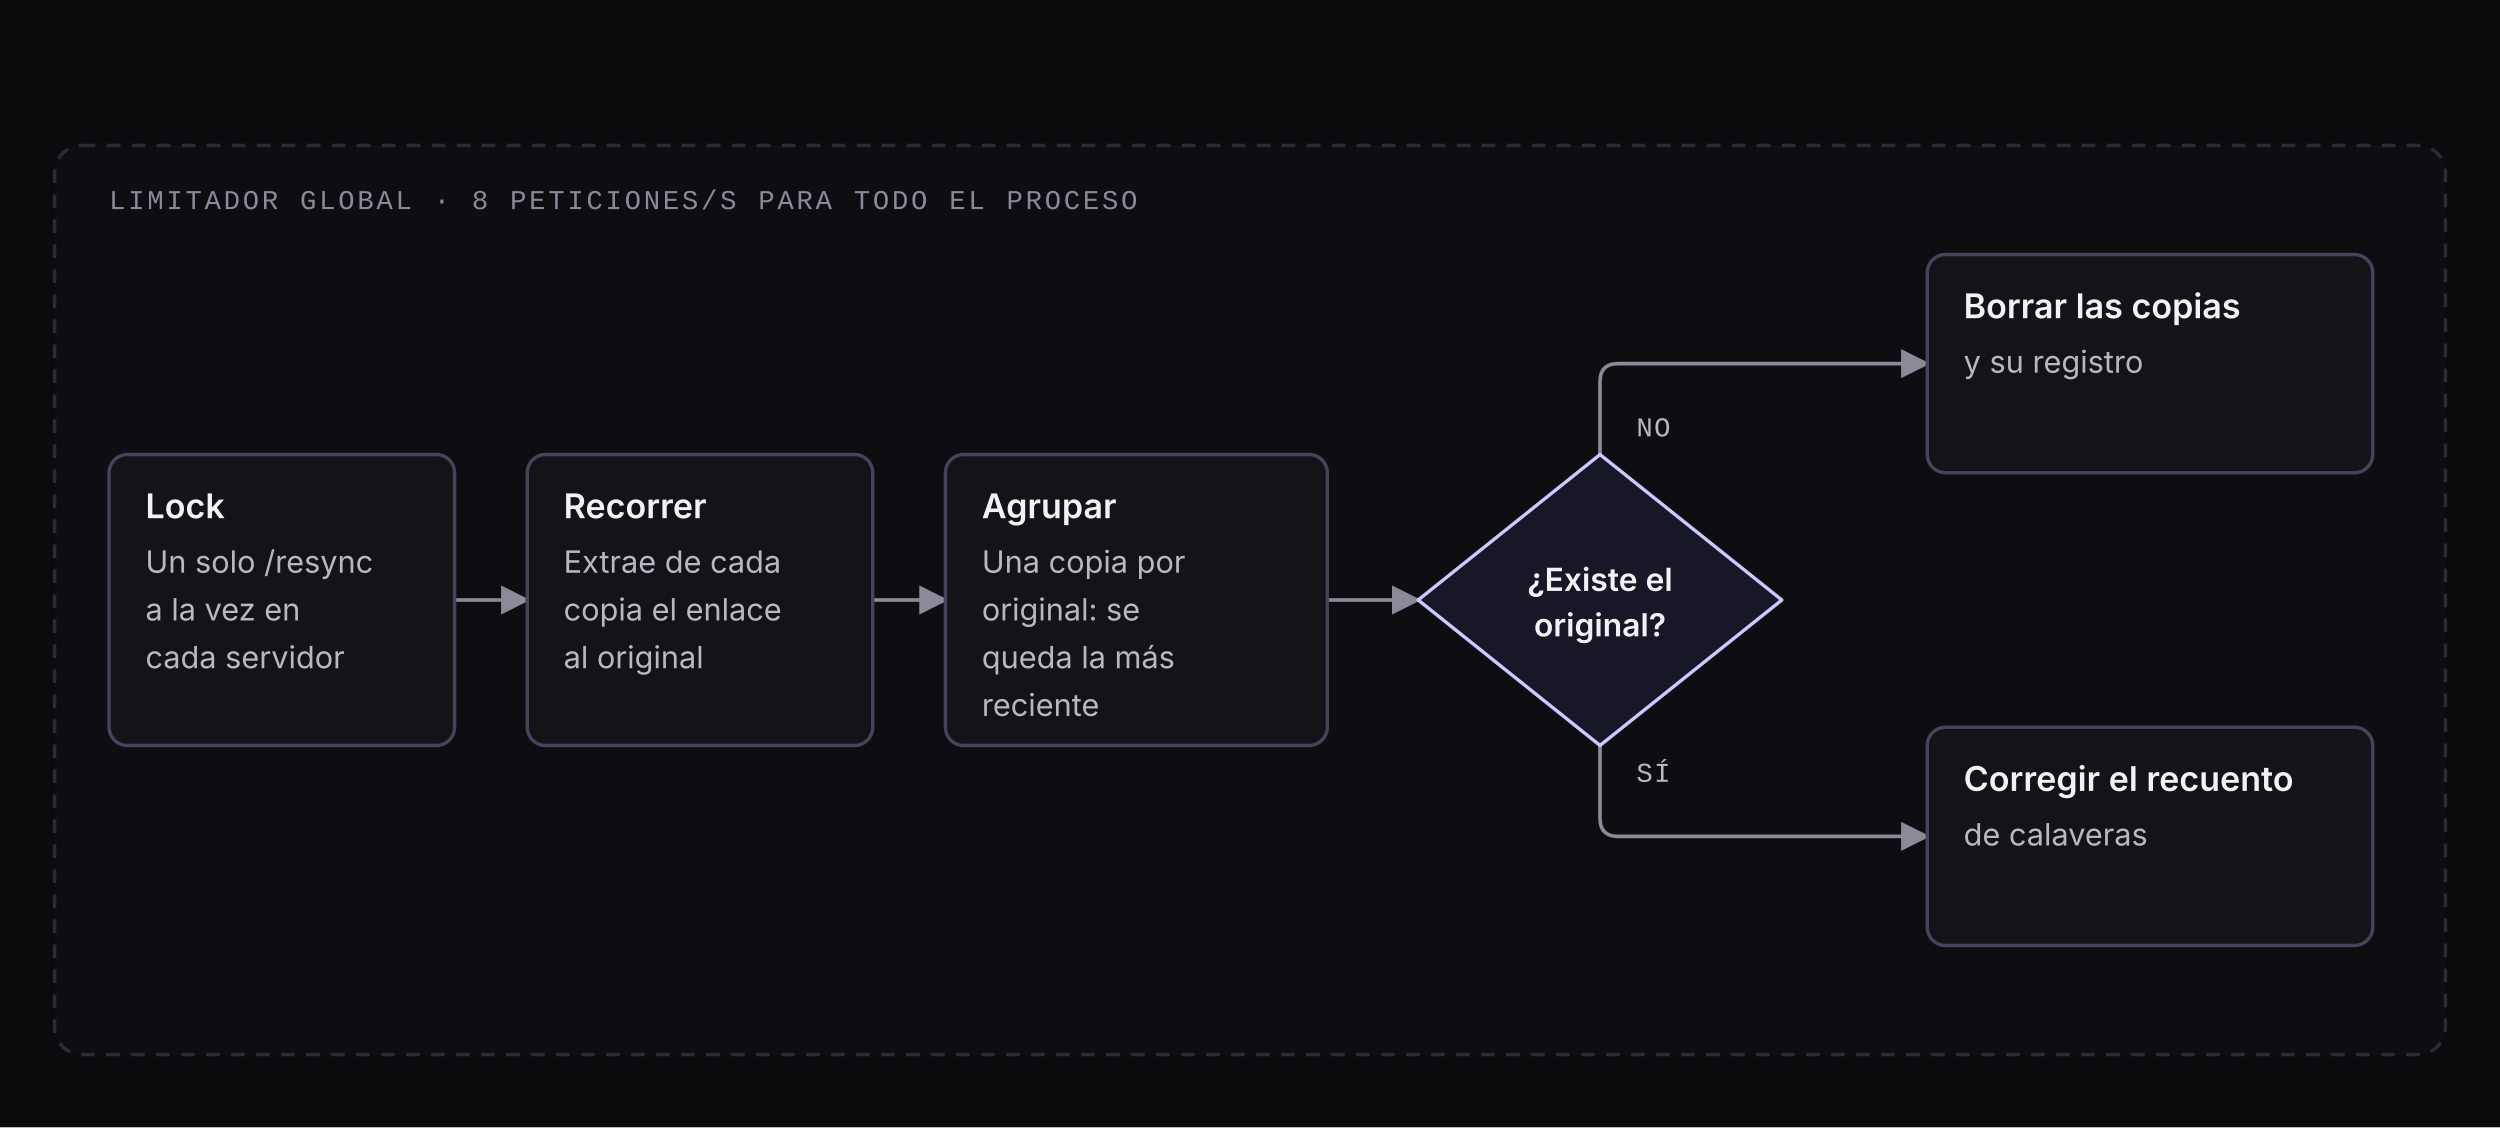
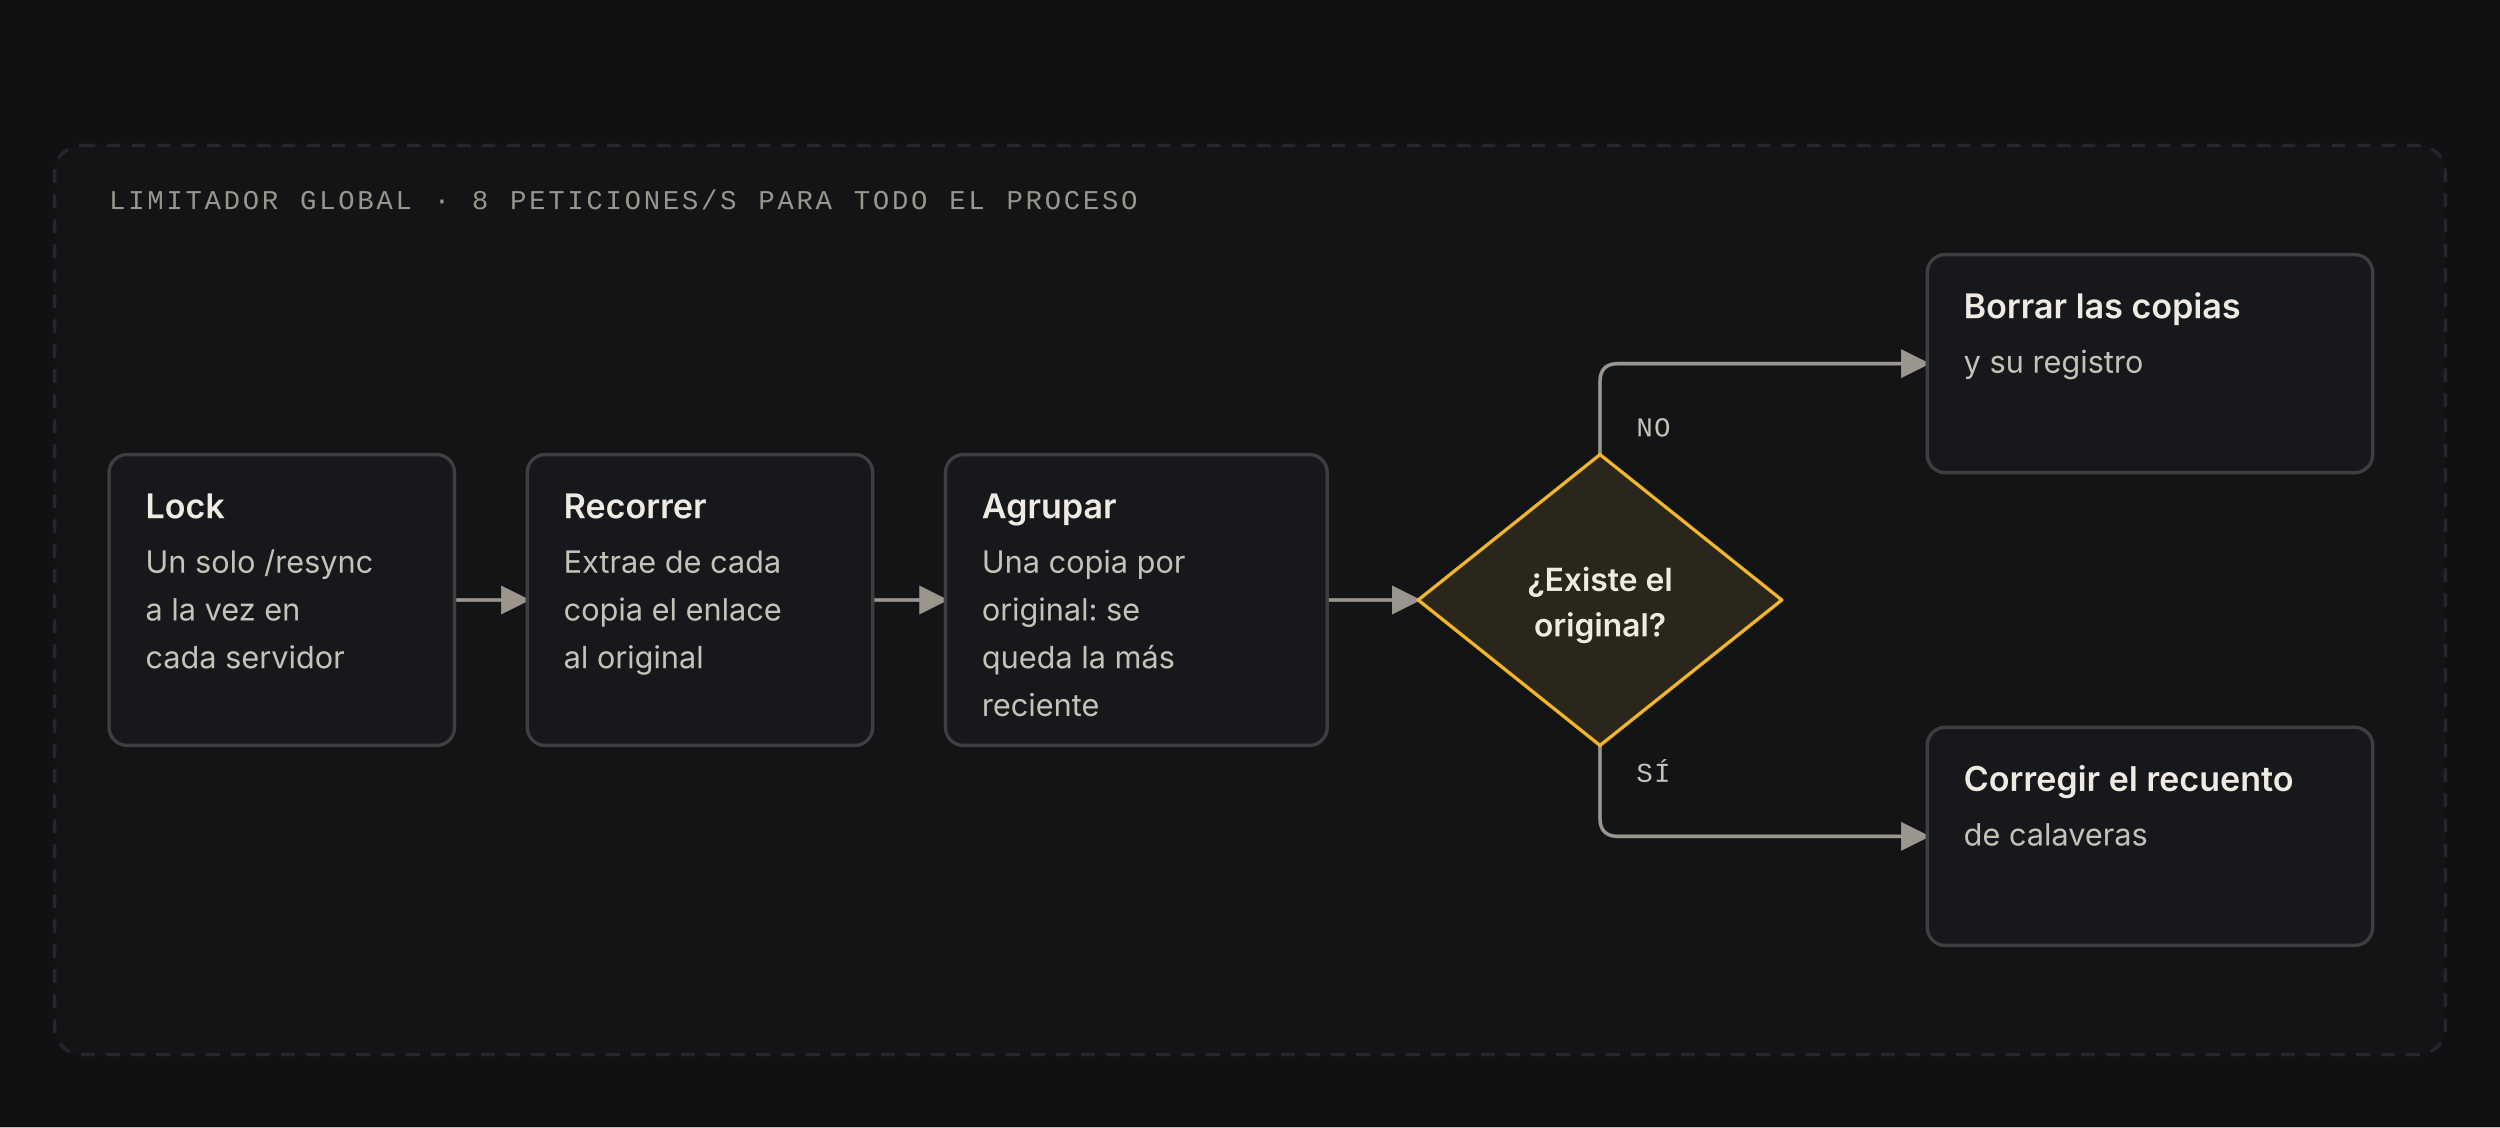
<svg xmlns="http://www.w3.org/2000/svg" width="1100" height="496" viewBox="0 0 1100 496" role="img" aria-labelledby="resync-title resync-desc">
  <defs>
    <marker id="arrow" viewBox="0 0 10 10" refX="9" refY="5" markerWidth="8" markerHeight="8" orient="auto-start-reverse">
-       <path d="M0 0 L10 5 L0 10 z" fill="#8a8a99" />
+       <path d="M0 0 L10 5 L0 10 z" fill="#9a968d" />
    </marker>
    <marker id="arrow-acc" viewBox="0 0 10 10" refX="9" refY="5" markerWidth="8" markerHeight="8" orient="auto-start-reverse">
-       <path d="M0 0 L10 5 L0 10 z" fill="#c9caff" />
+       <path d="M0 0 L10 5 L0 10 z" fill="#f2b62a" />
    </marker>
  </defs>
-   <rect width="1100" height="496" fill="#0b0b0e" />
-   <rect x="24" y="64" width="1052" height="400" rx="12" fill="#0e0e12" stroke="#2b2b36" stroke-width="1.5" stroke-dasharray="6 5" />
-   <text x="48" y="92" font-family="'Geist Mono','SF Mono',Consolas,'Liberation Mono',monospace" font-size="12" font-weight="500" fill="#8a8a99" text-anchor="start" letter-spacing="1.2">LIMITADOR GLOBAL · 8 PETICIONES/S PARA TODO EL PROCESO</text>
-   <path d="M200 264 H232" fill="none" stroke="#8a8a99" stroke-width="1.6" marker-end="url(#arrow)" />
-   <path d="M384 264 H416" fill="none" stroke="#8a8a99" stroke-width="1.6" marker-end="url(#arrow)" />
-   <path d="M584 264 H624" fill="none" stroke="#8a8a99" stroke-width="1.6" marker-end="url(#arrow)" />
-   <path d="M704 200 V168 q0 -8 8 -8 H848" fill="none" stroke="#8a8a99" stroke-width="1.6" marker-end="url(#arrow)" />
-   <path d="M704 328 V360 q0 8 8 8 H848" fill="none" stroke="#8a8a99" stroke-width="1.6" marker-end="url(#arrow)" />
-   <rect x="714" y="176" width="28" height="22" rx="2" fill="#0e0e12" />
-   <text x="720" y="192" font-family="'Geist Mono','SF Mono',Consolas,'Liberation Mono',monospace" font-size="12" font-weight="400" fill="#b8b8c3" text-anchor="start" letter-spacing="0.6">NO</text>
-   <rect x="714" y="328" width="28" height="22" rx="2" fill="#0e0e12" />
-   <text x="720" y="344" font-family="'Geist Mono','SF Mono',Consolas,'Liberation Mono',monospace" font-size="12" font-weight="400" fill="#b8b8c3" text-anchor="start" letter-spacing="0.6">SÍ</text>
-   <rect id="r1" x="48" y="200" width="152" height="128" rx="8" fill="#131318" stroke="#44445a" stroke-width="1.5" />
-   <text x="64" y="228" font-family="Geist,Inter,'Segoe UI',Helvetica,Arial,sans-serif" font-size="15" font-weight="600" fill="#f2f2f5" text-anchor="start" letter-spacing="0" data-in="r1">Lock</text>
-   <text x="64" y="252" font-family="Geist,Inter,'Segoe UI',Helvetica,Arial,sans-serif" font-size="13.5" font-weight="400" fill="#b8b8c3" text-anchor="start" letter-spacing="0" data-in="r1">Un solo /resync</text>
-   <text x="64" y="273" font-family="Geist,Inter,'Segoe UI',Helvetica,Arial,sans-serif" font-size="13.5" font-weight="400" fill="#b8b8c3" text-anchor="start" letter-spacing="0" data-in="r1">a la vez en</text>
-   <text x="64" y="294" font-family="Geist,Inter,'Segoe UI',Helvetica,Arial,sans-serif" font-size="13.5" font-weight="400" fill="#b8b8c3" text-anchor="start" letter-spacing="0" data-in="r1">cada servidor</text>
-   <rect id="r2" x="232" y="200" width="152" height="128" rx="8" fill="#131318" stroke="#44445a" stroke-width="1.5" />
-   <text x="248" y="228" font-family="Geist,Inter,'Segoe UI',Helvetica,Arial,sans-serif" font-size="15" font-weight="600" fill="#f2f2f5" text-anchor="start" letter-spacing="0" data-in="r2">Recorrer</text>
-   <text x="248" y="252" font-family="Geist,Inter,'Segoe UI',Helvetica,Arial,sans-serif" font-size="13.5" font-weight="400" fill="#b8b8c3" text-anchor="start" letter-spacing="0" data-in="r2">Extrae de cada</text>
-   <text x="248" y="273" font-family="Geist,Inter,'Segoe UI',Helvetica,Arial,sans-serif" font-size="13.5" font-weight="400" fill="#b8b8c3" text-anchor="start" letter-spacing="0" data-in="r2">copia el enlace</text>
-   <text x="248" y="294" font-family="Geist,Inter,'Segoe UI',Helvetica,Arial,sans-serif" font-size="13.5" font-weight="400" fill="#b8b8c3" text-anchor="start" letter-spacing="0" data-in="r2">al original</text>
-   <rect id="r3" x="416" y="200" width="168" height="128" rx="8" fill="#131318" stroke="#44445a" stroke-width="1.5" />
-   <text x="432" y="228" font-family="Geist,Inter,'Segoe UI',Helvetica,Arial,sans-serif" font-size="15" font-weight="600" fill="#f2f2f5" text-anchor="start" letter-spacing="0" data-in="r3">Agrupar</text>
-   <text x="432" y="252" font-family="Geist,Inter,'Segoe UI',Helvetica,Arial,sans-serif" font-size="13.5" font-weight="400" fill="#b8b8c3" text-anchor="start" letter-spacing="0" data-in="r3">Una copia por</text>
-   <text x="432" y="273" font-family="Geist,Inter,'Segoe UI',Helvetica,Arial,sans-serif" font-size="13.5" font-weight="400" fill="#b8b8c3" text-anchor="start" letter-spacing="0" data-in="r3">original: se</text>
-   <text x="432" y="294" font-family="Geist,Inter,'Segoe UI',Helvetica,Arial,sans-serif" font-size="13.5" font-weight="400" fill="#b8b8c3" text-anchor="start" letter-spacing="0" data-in="r3">queda la más</text>
-   <text x="432" y="315" font-family="Geist,Inter,'Segoe UI',Helvetica,Arial,sans-serif" font-size="13.5" font-weight="400" fill="#b8b8c3" text-anchor="start" letter-spacing="0" data-in="r3">reciente</text>
-   <path d="M704 200 L784 264 L704 328 L624 264 Z" fill="#171727" stroke="#c9caff" stroke-width="1.5" stroke-linejoin="round" />
-   <text x="704" y="260" font-family="Geist,Inter,'Segoe UI',Helvetica,Arial,sans-serif" font-size="14" font-weight="600" fill="#f2f2f5" text-anchor="middle" letter-spacing="0">¿Existe el</text>
-   <text x="704" y="280" font-family="Geist,Inter,'Segoe UI',Helvetica,Arial,sans-serif" font-size="14" font-weight="600" fill="#f2f2f5" text-anchor="middle" letter-spacing="0">original?</text>
-   <rect id="r4" x="848" y="112" width="196" height="96" rx="8" fill="#131318" stroke="#44445a" stroke-width="1.5" />
-   <text x="864" y="140" font-family="Geist,Inter,'Segoe UI',Helvetica,Arial,sans-serif" font-size="15" font-weight="600" fill="#f2f2f5" text-anchor="start" letter-spacing="0" data-in="r4">Borrar las copias</text>
-   <text x="864" y="164" font-family="Geist,Inter,'Segoe UI',Helvetica,Arial,sans-serif" font-size="13.5" font-weight="400" fill="#b8b8c3" text-anchor="start" letter-spacing="0" data-in="r4">y su registro</text>
-   <rect id="r5" x="848" y="320" width="196" height="96" rx="8" fill="#131318" stroke="#44445a" stroke-width="1.5" />
-   <text x="864" y="348" font-family="Geist,Inter,'Segoe UI',Helvetica,Arial,sans-serif" font-size="15" font-weight="600" fill="#f2f2f5" text-anchor="start" letter-spacing="0" data-in="r5">Corregir el recuento</text>
-   <text x="864" y="372" font-family="Geist,Inter,'Segoe UI',Helvetica,Arial,sans-serif" font-size="13.5" font-weight="400" fill="#b8b8c3" text-anchor="start" letter-spacing="0" data-in="r5">de calaveras</text>
+   <rect width="1100" height="496" fill="#101113" />
+   <rect x="24" y="64" width="1052" height="400" rx="12" fill="#131416" stroke="#26272a" stroke-width="1.5" stroke-dasharray="6 5" />
+   <text x="48" y="92" font-family="'JetBrains Mono','SF Mono',Consolas,'Liberation Mono',monospace" font-size="12" font-weight="500" fill="#9a968d" text-anchor="start" letter-spacing="1.2">LIMITADOR GLOBAL · 8 PETICIONES/S PARA TODO EL PROCESO</text>
+   <path d="M200 264 H232" fill="none" stroke="#9a968d" stroke-width="1.6" marker-end="url(#arrow)" />
+   <path d="M384 264 H416" fill="none" stroke="#9a968d" stroke-width="1.6" marker-end="url(#arrow)" />
+   <path d="M584 264 H624" fill="none" stroke="#9a968d" stroke-width="1.6" marker-end="url(#arrow)" />
+   <path d="M704 200 V168 q0 -8 8 -8 H848" fill="none" stroke="#9a968d" stroke-width="1.6" marker-end="url(#arrow)" />
+   <path d="M704 328 V360 q0 8 8 8 H848" fill="none" stroke="#9a968d" stroke-width="1.6" marker-end="url(#arrow)" />
+   <rect x="714" y="176" width="28" height="22" rx="2" fill="#131416" />
+   <text x="720" y="192" font-family="'JetBrains Mono','SF Mono',Consolas,'Liberation Mono',monospace" font-size="12" font-weight="400" fill="#c6c2b8" text-anchor="start" letter-spacing="0.6">NO</text>
+   <rect x="714" y="328" width="28" height="22" rx="2" fill="#131416" />
+   <text x="720" y="344" font-family="'JetBrains Mono','SF Mono',Consolas,'Liberation Mono',monospace" font-size="12" font-weight="400" fill="#c6c2b8" text-anchor="start" letter-spacing="0.6">SÍ</text>
+   <rect id="r1" x="48" y="200" width="152" height="128" rx="8" fill="#17181b" stroke="#3e3f40" stroke-width="1.5" />
+   <text x="64" y="228" font-family="'Hanken Grotesk','Mona Sans',Inter,'Segoe UI',Helvetica,Arial,sans-serif" font-size="15" font-weight="600" fill="#efebe2" text-anchor="start" letter-spacing="0" data-in="r1">Lock</text>
+   <text x="64" y="252" font-family="'Hanken Grotesk','Mona Sans',Inter,'Segoe UI',Helvetica,Arial,sans-serif" font-size="13.5" font-weight="400" fill="#c6c2b8" text-anchor="start" letter-spacing="0" data-in="r1">Un solo /resync</text>
+   <text x="64" y="273" font-family="'Hanken Grotesk','Mona Sans',Inter,'Segoe UI',Helvetica,Arial,sans-serif" font-size="13.5" font-weight="400" fill="#c6c2b8" text-anchor="start" letter-spacing="0" data-in="r1">a la vez en</text>
+   <text x="64" y="294" font-family="'Hanken Grotesk','Mona Sans',Inter,'Segoe UI',Helvetica,Arial,sans-serif" font-size="13.5" font-weight="400" fill="#c6c2b8" text-anchor="start" letter-spacing="0" data-in="r1">cada servidor</text>
+   <rect id="r2" x="232" y="200" width="152" height="128" rx="8" fill="#17181b" stroke="#3e3f40" stroke-width="1.5" />
+   <text x="248" y="228" font-family="'Hanken Grotesk','Mona Sans',Inter,'Segoe UI',Helvetica,Arial,sans-serif" font-size="15" font-weight="600" fill="#efebe2" text-anchor="start" letter-spacing="0" data-in="r2">Recorrer</text>
+   <text x="248" y="252" font-family="'Hanken Grotesk','Mona Sans',Inter,'Segoe UI',Helvetica,Arial,sans-serif" font-size="13.5" font-weight="400" fill="#c6c2b8" text-anchor="start" letter-spacing="0" data-in="r2">Extrae de cada</text>
+   <text x="248" y="273" font-family="'Hanken Grotesk','Mona Sans',Inter,'Segoe UI',Helvetica,Arial,sans-serif" font-size="13.5" font-weight="400" fill="#c6c2b8" text-anchor="start" letter-spacing="0" data-in="r2">copia el enlace</text>
+   <text x="248" y="294" font-family="'Hanken Grotesk','Mona Sans',Inter,'Segoe UI',Helvetica,Arial,sans-serif" font-size="13.5" font-weight="400" fill="#c6c2b8" text-anchor="start" letter-spacing="0" data-in="r2">al original</text>
+   <rect id="r3" x="416" y="200" width="168" height="128" rx="8" fill="#17181b" stroke="#3e3f40" stroke-width="1.5" />
+   <text x="432" y="228" font-family="'Hanken Grotesk','Mona Sans',Inter,'Segoe UI',Helvetica,Arial,sans-serif" font-size="15" font-weight="600" fill="#efebe2" text-anchor="start" letter-spacing="0" data-in="r3">Agrupar</text>
+   <text x="432" y="252" font-family="'Hanken Grotesk','Mona Sans',Inter,'Segoe UI',Helvetica,Arial,sans-serif" font-size="13.5" font-weight="400" fill="#c6c2b8" text-anchor="start" letter-spacing="0" data-in="r3">Una copia por</text>
+   <text x="432" y="273" font-family="'Hanken Grotesk','Mona Sans',Inter,'Segoe UI',Helvetica,Arial,sans-serif" font-size="13.5" font-weight="400" fill="#c6c2b8" text-anchor="start" letter-spacing="0" data-in="r3">original: se</text>
+   <text x="432" y="294" font-family="'Hanken Grotesk','Mona Sans',Inter,'Segoe UI',Helvetica,Arial,sans-serif" font-size="13.5" font-weight="400" fill="#c6c2b8" text-anchor="start" letter-spacing="0" data-in="r3">queda la más</text>
+   <text x="432" y="315" font-family="'Hanken Grotesk','Mona Sans',Inter,'Segoe UI',Helvetica,Arial,sans-serif" font-size="13.5" font-weight="400" fill="#c6c2b8" text-anchor="start" letter-spacing="0" data-in="r3">reciente</text>
+   <path d="M704 200 L784 264 L704 328 L624 264 Z" fill="#2b261c" stroke="#f2b62a" stroke-width="1.5" stroke-linejoin="round" />
+   <text x="704" y="260" font-family="'Hanken Grotesk','Mona Sans',Inter,'Segoe UI',Helvetica,Arial,sans-serif" font-size="14" font-weight="600" fill="#efebe2" text-anchor="middle" letter-spacing="0">¿Existe el</text>
+   <text x="704" y="280" font-family="'Hanken Grotesk','Mona Sans',Inter,'Segoe UI',Helvetica,Arial,sans-serif" font-size="14" font-weight="600" fill="#efebe2" text-anchor="middle" letter-spacing="0">original?</text>
+   <rect id="r4" x="848" y="112" width="196" height="96" rx="8" fill="#17181b" stroke="#3e3f40" stroke-width="1.5" />
+   <text x="864" y="140" font-family="'Hanken Grotesk','Mona Sans',Inter,'Segoe UI',Helvetica,Arial,sans-serif" font-size="15" font-weight="600" fill="#efebe2" text-anchor="start" letter-spacing="0" data-in="r4">Borrar las copias</text>
+   <text x="864" y="164" font-family="'Hanken Grotesk','Mona Sans',Inter,'Segoe UI',Helvetica,Arial,sans-serif" font-size="13.5" font-weight="400" fill="#c6c2b8" text-anchor="start" letter-spacing="0" data-in="r4">y su registro</text>
+   <rect id="r5" x="848" y="320" width="196" height="96" rx="8" fill="#17181b" stroke="#3e3f40" stroke-width="1.5" />
+   <text x="864" y="348" font-family="'Hanken Grotesk','Mona Sans',Inter,'Segoe UI',Helvetica,Arial,sans-serif" font-size="15" font-weight="600" fill="#efebe2" text-anchor="start" letter-spacing="0" data-in="r5">Corregir el recuento</text>
+   <text x="864" y="372" font-family="'Hanken Grotesk','Mona Sans',Inter,'Segoe UI',Helvetica,Arial,sans-serif" font-size="13.5" font-weight="400" fill="#c6c2b8" text-anchor="start" letter-spacing="0" data-in="r5">de calaveras</text>
</svg>
